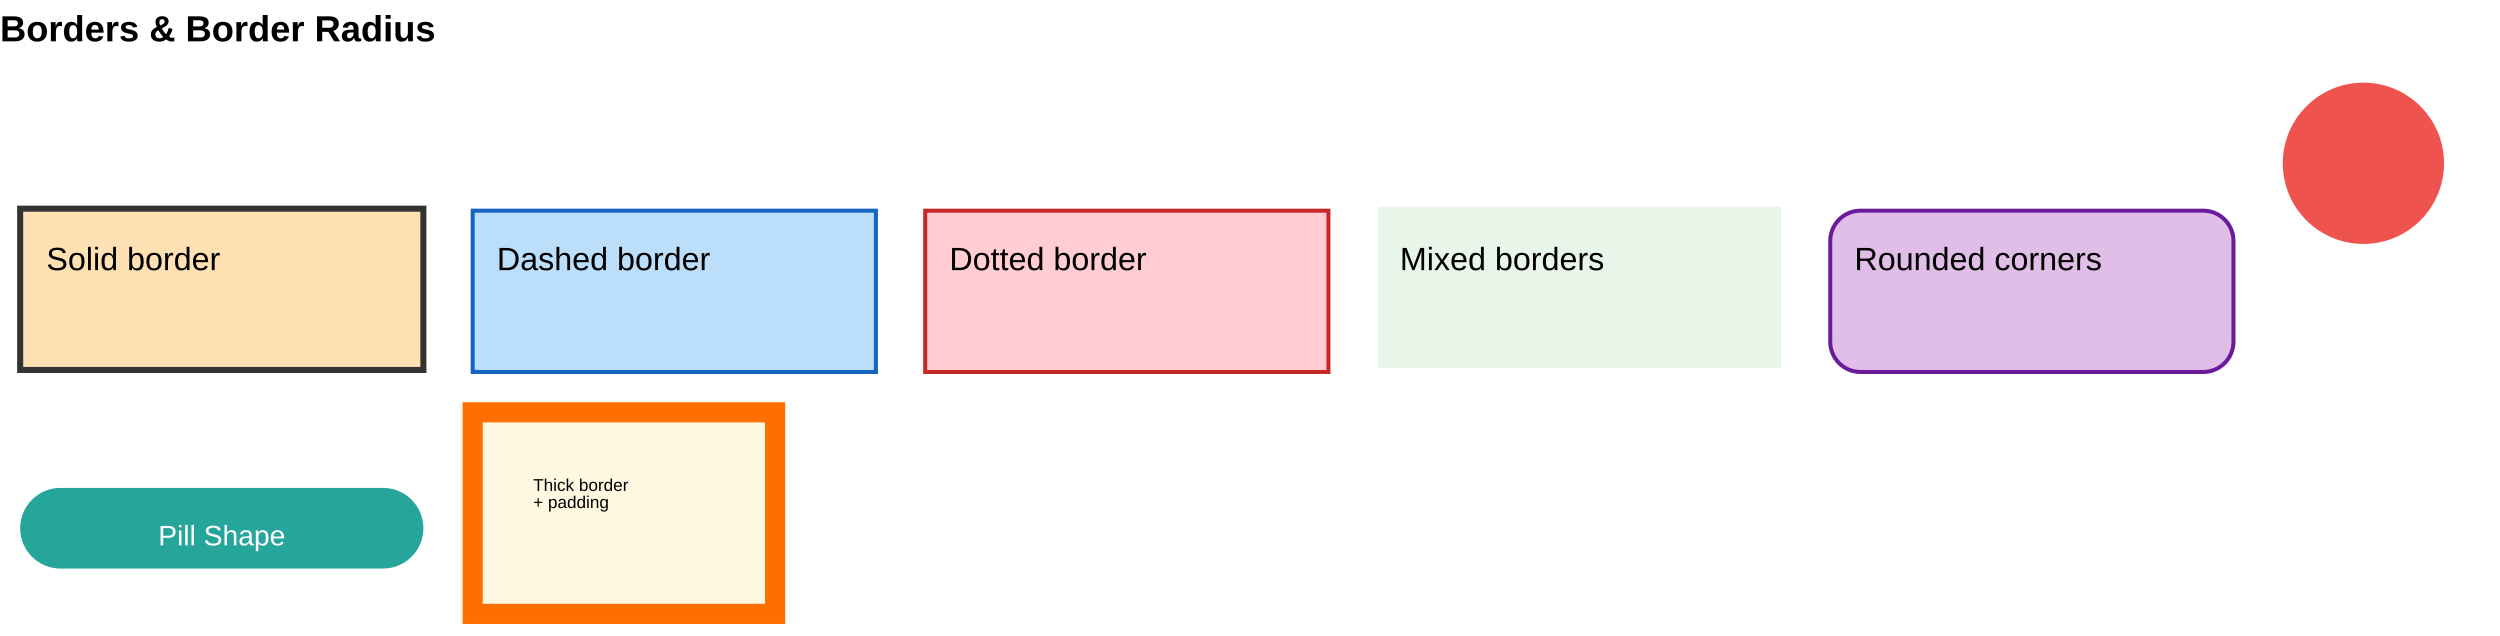
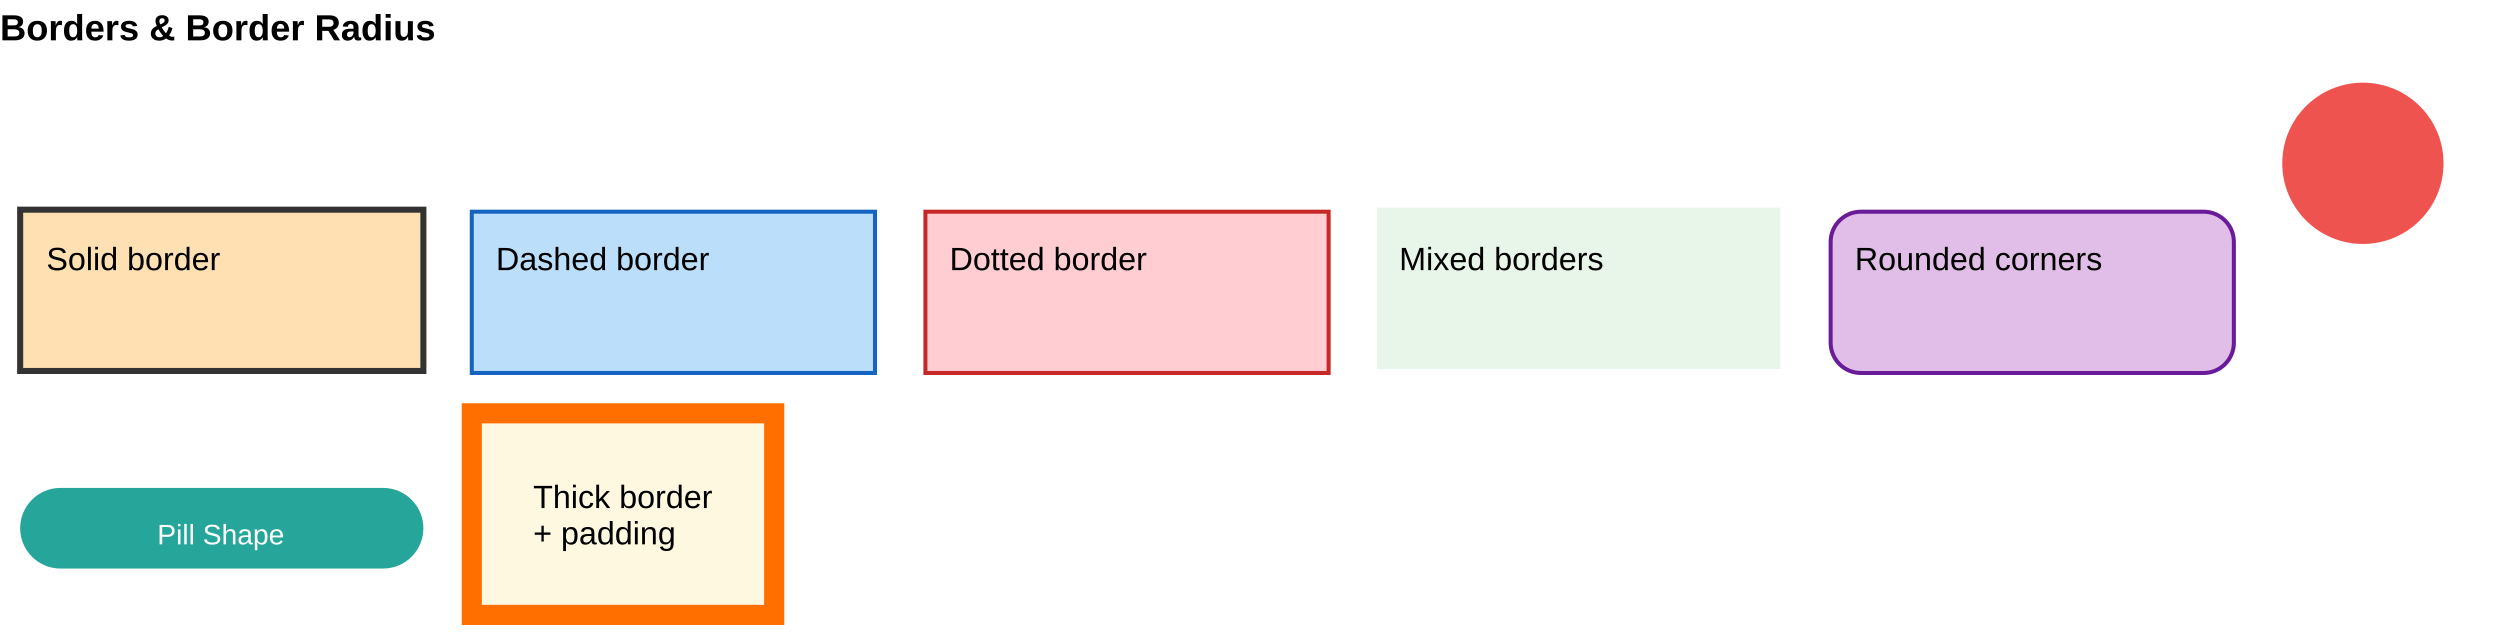
<svg xmlns="http://www.w3.org/2000/svg" width="1240" height="315" viewBox="0 0 1240 315">
-   <path d="M0,0 L1240,0 L1240,314.5 L0,314.5 Z" fill="none" />
+   <path d="M0,0 L1240,0 L1240,315 L0,315 Z" fill="none" />
  <path d="M0,0 L1240,0 L1240,21 L0,21 Z" fill="none" />
-   <text x="0" y="20.5" fill="rgb(0, 0, 0)" font-weight="700" font-size="18px" font-family="Arial">Borders &amp; Border Radius</text>
-   <path d="M10,103.5 L210,103.5 L210,183.5 L10,183.5 Z" fill="rgb(255, 224, 178)" stroke="rgb(51, 51, 51)" stroke-width="3" />
+   <text x="0" y="20" fill="rgb(0, 0, 0)" font-weight="700" font-size="18px" font-family="Arial">Borders &amp; Border Radius</text>
+   <path d="M10,104 L210,104 L210,184 L10,184 Z" fill="rgb(255, 224, 178)" stroke="rgb(51, 51, 51)" stroke-width="3" />
  <text x="23" y="134" fill="rgb(0, 0, 0)" font-size="16px" font-family="Arial">Solid border</text>
-   <path d="M234.45,104.5 L434.45,104.5 L434.45,184.5 L234.45,184.5 Z" fill="rgb(187, 222, 251)" stroke="rgb(21, 101, 192)" stroke-width="2" />
-   <text x="246.45" y="134" fill="rgb(0, 0, 0)" font-size="16px" font-family="Arial">Dashed border</text>
-   <path d="M458.9,104.5 L658.9,104.5 L658.9,184.5 L458.9,184.5 Z" fill="rgb(255, 205, 210)" stroke="rgb(198, 40, 40)" stroke-width="2" />
-   <text x="470.9" y="134" fill="rgb(0, 0, 0)" font-size="16px" font-family="Arial">Dotted border</text>
-   <path d="M683.35,102.5 L883.35,102.5 L883.35,182.5 L683.35,182.5 Z" fill="rgb(232, 245, 233)" stroke="rgb(255, 0, 0) rgb(0, 128, 0) rgb(0, 0, 255) rgb(255, 165, 0)" stroke-width="4" />
-   <text x="694.35" y="134" fill="rgb(0, 0, 0)" font-size="16px" font-family="Arial">Mixed borders</text>
-   <rect x="907.8" y="104.5" width="200" height="80" rx="15" ry="15" fill="rgb(225, 190, 231)" stroke="rgb(106, 27, 154)" stroke-width="2" />
-   <text x="919.8" y="134" fill="rgb(0, 0, 0)" font-size="16px" font-family="Arial">Rounded corners</text>
-   <rect x="1132.25" y="41" width="80" height="80" rx="40" ry="40" fill="rgb(239, 83, 80)" />
+   <path d="M234,105 L434,105 L434,185 L234,185 Z" fill="rgb(187, 222, 251)" stroke="rgb(21, 101, 192)" stroke-width="2" />
+   <text x="246" y="134" fill="rgb(0, 0, 0)" font-size="16px" font-family="Arial">Dashed border</text>
+   <path d="M459,105 L659,105 L659,185 L459,185 Z" fill="rgb(255, 205, 210)" stroke="rgb(198, 40, 40)" stroke-width="2" />
+   <text x="471" y="134" fill="rgb(0, 0, 0)" font-size="16px" font-family="Arial">Dotted border</text>
+   <path d="M683,103 L883,103 L883,183 L683,183 Z" fill="rgb(232, 245, 233)" stroke="rgb(255, 0, 0) rgb(0, 128, 0) rgb(0, 0, 255) rgb(255, 165, 0)" stroke-width="4" />
+   <text x="694" y="134" fill="rgb(0, 0, 0)" font-size="16px" font-family="Arial">Mixed borders</text>
+   <rect x="908" y="105" width="200" height="80" rx="15" ry="15" fill="rgb(225, 190, 231)" stroke="rgb(106, 27, 154)" stroke-width="2" />
+   <text x="920" y="134" fill="rgb(0, 0, 0)" font-size="16px" font-family="Arial">Rounded corners</text>
+   <rect x="1132" y="41" width="80" height="80" rx="40" ry="40" fill="rgb(239, 83, 80)" />
  <rect x="10" y="242" width="200" height="40" rx="20" ry="20" fill="rgb(38, 166, 154)" />
-   <text x="78.48" y="270.5" fill="rgb(255, 255, 255)" font-size="14px" font-family="Arial">Pill Shape</text>
-   <path d="M234.45,204.5 L384.45,204.5 L384.45,304.5 L234.45,304.5 Z" fill="rgb(255, 248, 225)" stroke="rgb(255, 111, 0)" stroke-width="10" />
-   <text x="264.45" y="243.5" fill="rgb(0, 0, 0)" font-size="8.5px" font-family="Arial">Thick border</text>
-   <text x="264.45" y="252" fill="rgb(0, 0, 0)" font-size="8.5px" font-family="Arial">+ padding</text>
+   <text x="78" y="270" fill="rgb(255, 255, 255)" font-size="14px" font-family="Arial">Pill Shape</text>
+   <path d="M234,205 L384,205 L384,305 L234,305 Z" fill="rgb(255, 248, 225)" stroke="rgb(255, 111, 0)" stroke-width="10" />
+   <text x="264.45" y="252" fill="rgb(0, 0, 0)" font-size="16px" font-family="Arial">Thick border</text>
+   <text x="264.45" y="270" fill="rgb(0, 0, 0)" font-size="16px" font-family="Arial">+ padding</text>
</svg>
